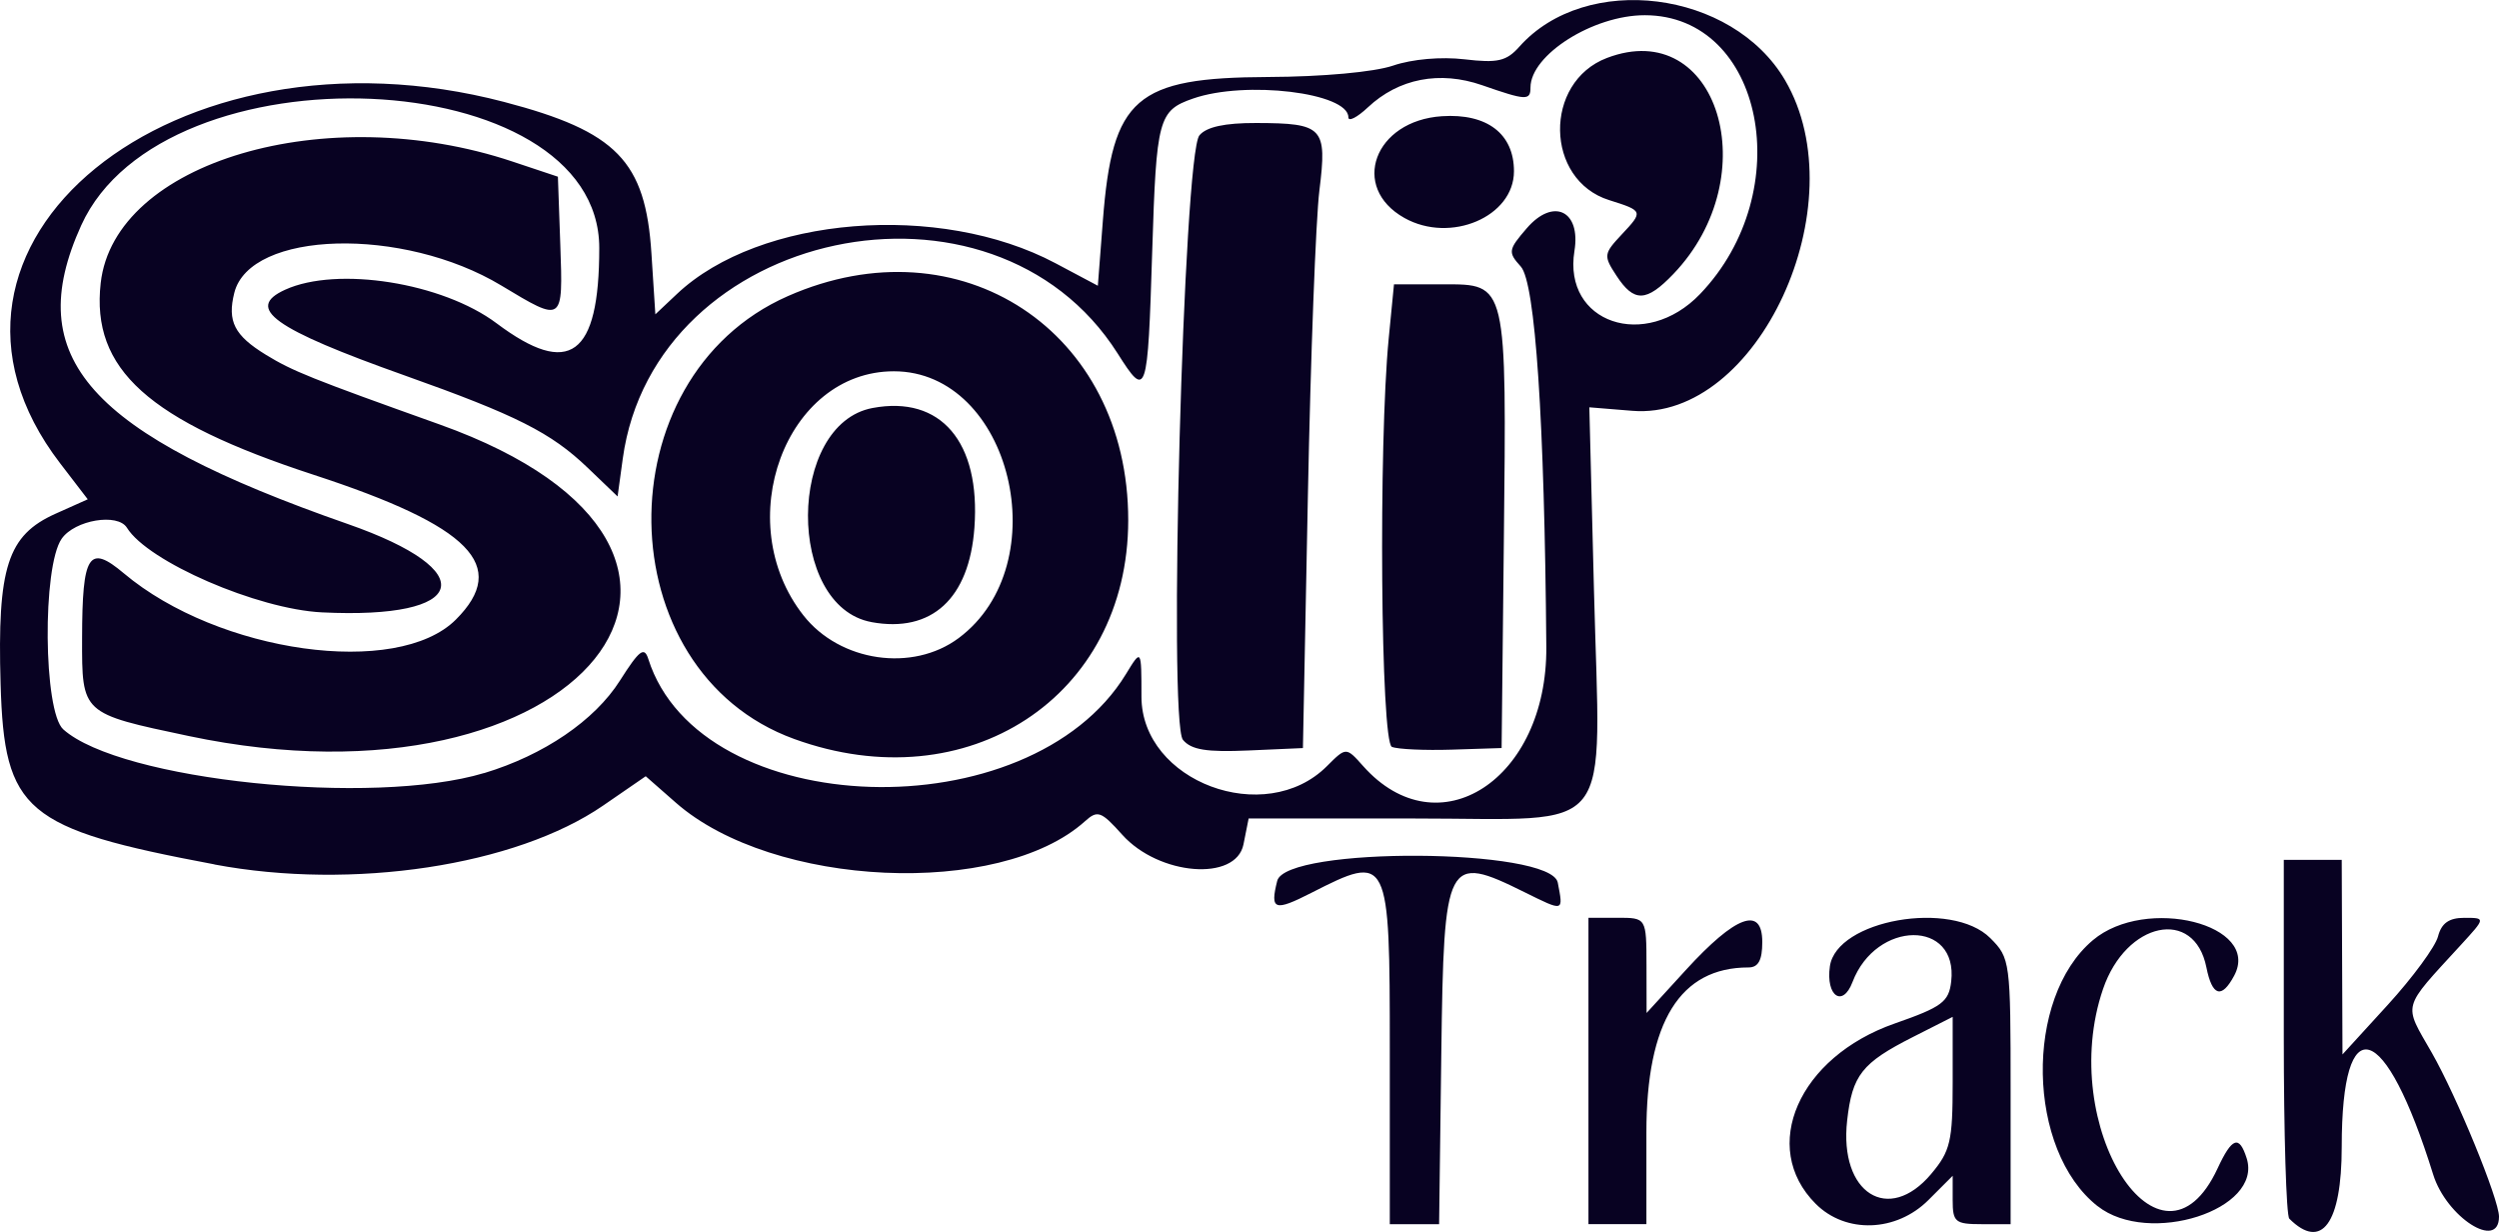
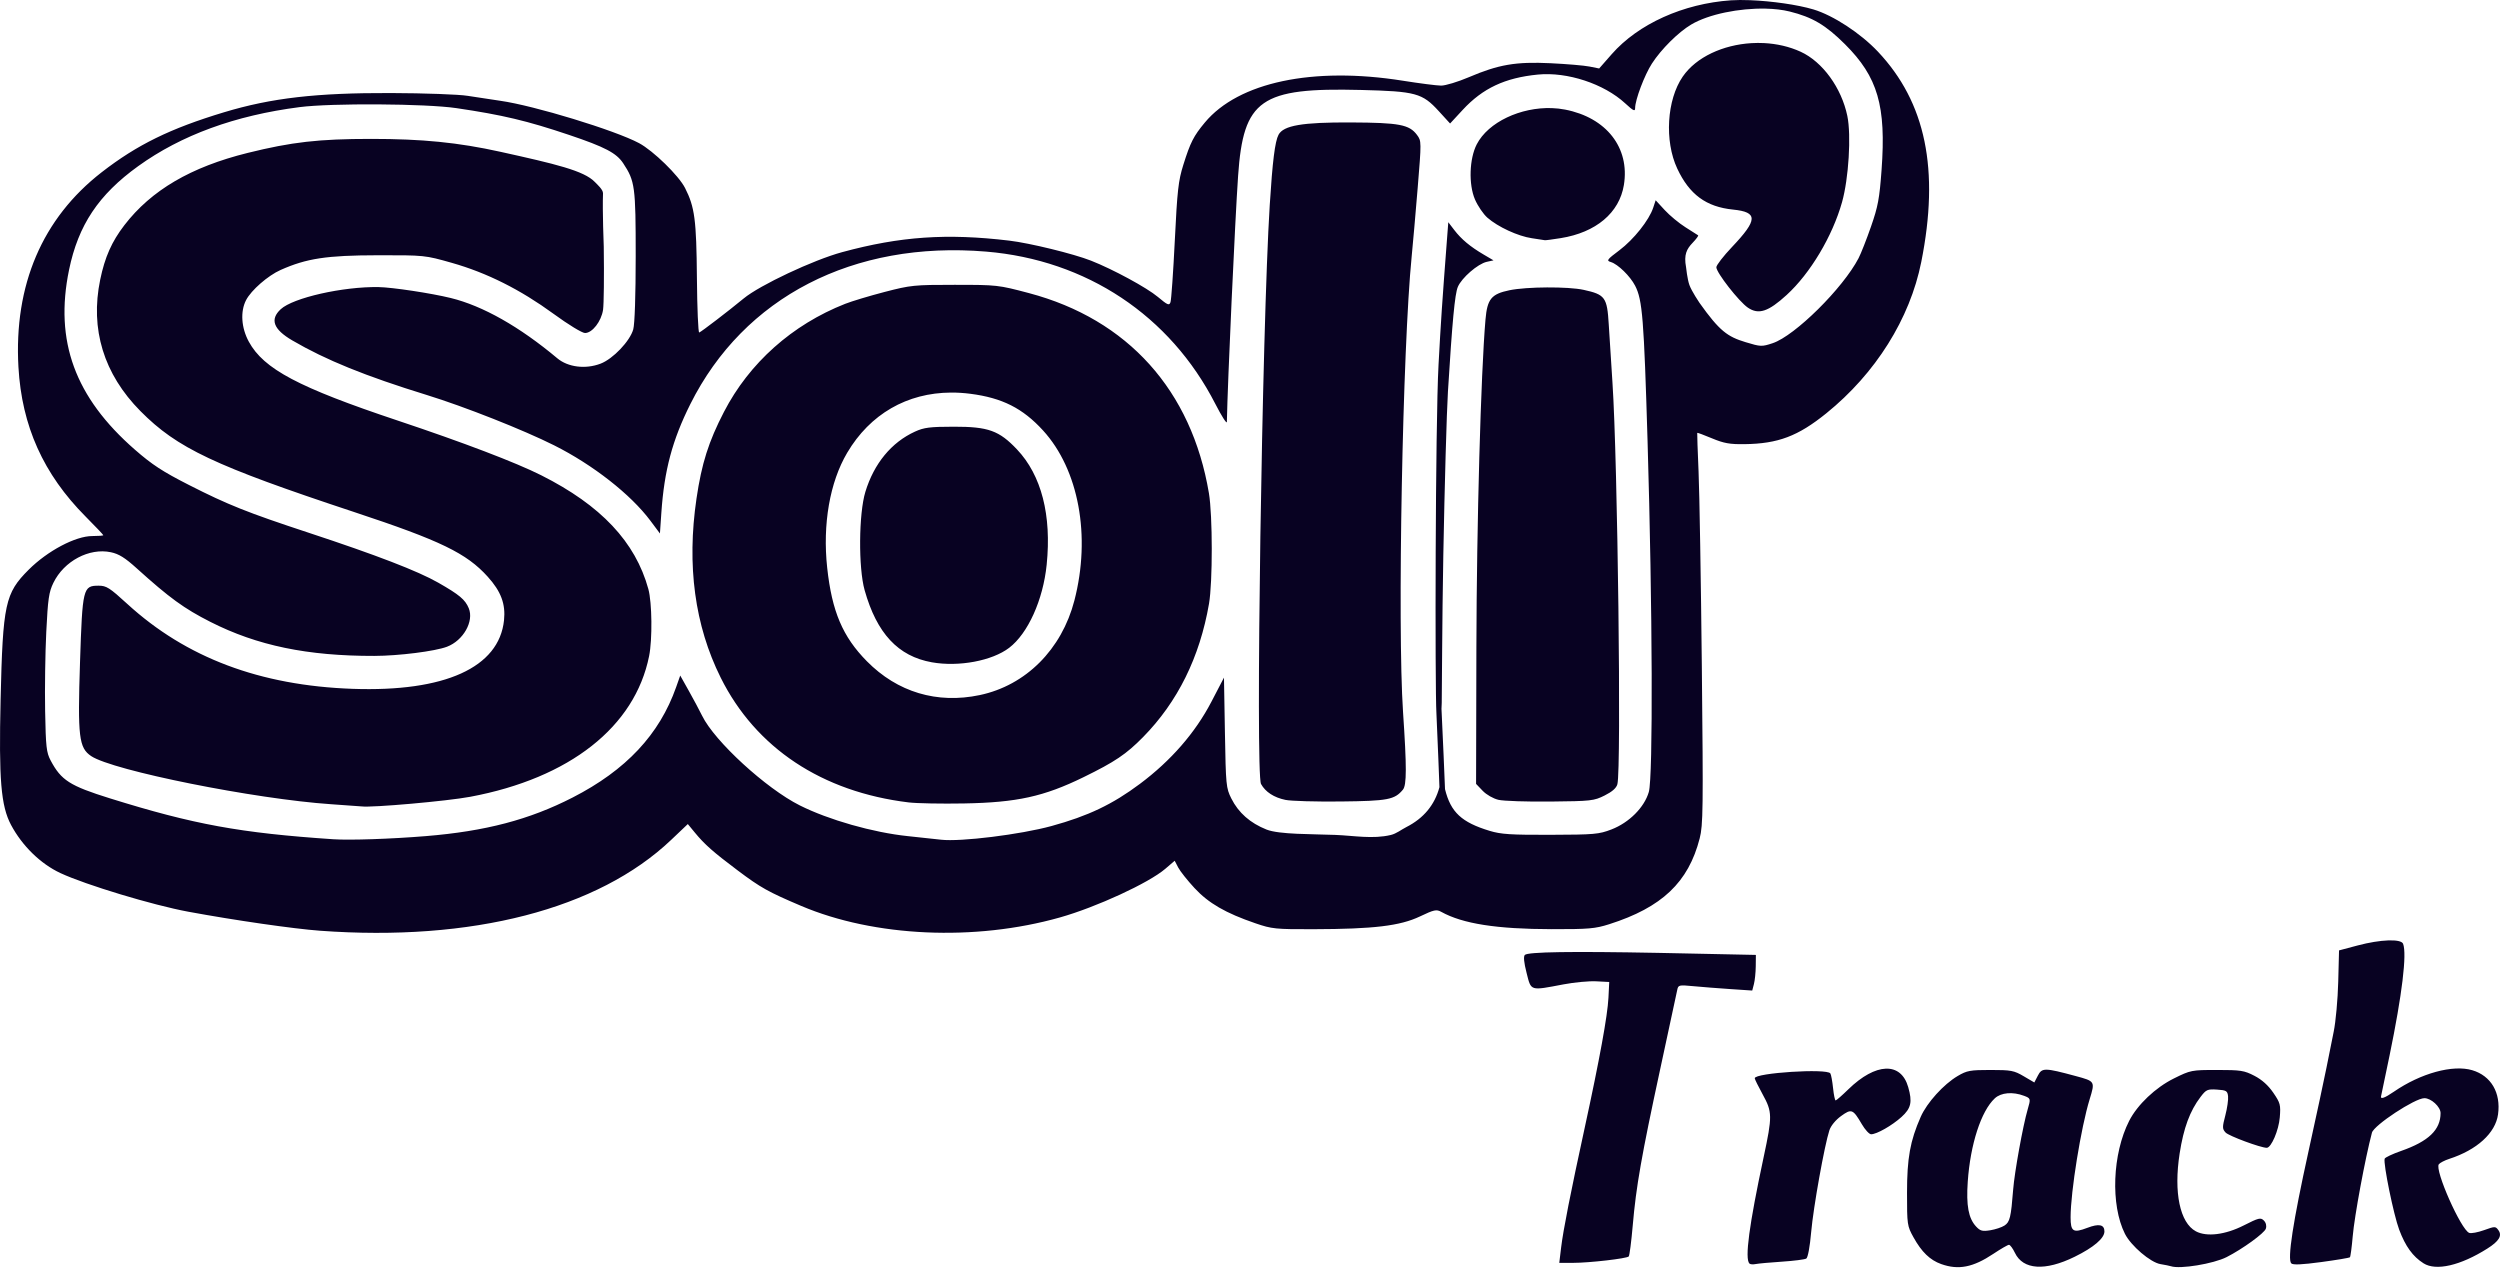
- <svg xmlns="http://www.w3.org/2000/svg" width="79.879mm" height="39.364mm" viewBox="0 0 79.879 39.364" version="1.1" id="svg1" xml:space="preserve">
+ <svg xmlns="http://www.w3.org/2000/svg" version="1.1" id="svg1" width="1108.153" height="561.689" viewBox="0 0 1108.153 561.689">
  <defs id="defs1" />
-   <g id="layer1" transform="translate(-62.06099,-170.2918)">
-     <path style="fill:#080222;fill-opacity:1" d="m 106.485,203.85 c 0,-6.238 -0.028,-6.294 -2.506,-5.031 -1.182,0.603 -1.327,0.552 -1.093,-0.381 0.277,-1.105 8.756,-1.054 8.968,0.054 0.181,0.942 0.207,0.934 -1.068,0.304 -2.492,-1.233 -2.573,-1.076 -2.654,5.12 l -0.071,5.49 h -0.788 -0.788 z m 6.35,0.661 v -4.895 h 0.926 c 0.926,0 0.926,0 0.929,1.521 l 0.003,1.521 1.254,-1.372 c 1.596,-1.746 2.444,-2.057 2.444,-0.895 0,0.58 -0.125,0.812 -0.44,0.812 -2.189,0 -3.264,1.737 -3.264,5.274 v 2.928 h -0.926 -0.926 z m 7.264,4.245 c -1.809,-1.809 -0.547,-4.689 2.526,-5.762 1.514,-0.529 1.73,-0.69 1.805,-1.344 0.228,-1.984 -2.399,-1.967 -3.155,0.02 -0.314,0.826 -0.858,0.449 -0.723,-0.502 0.21,-1.485 3.896,-2.134 5.128,-0.902 0.636,0.636 0.649,0.74 0.649,4.895 v 4.245 h -0.926 c -0.847,0 -0.926,-0.066 -0.926,-0.773 v -0.773 l -0.773,0.773 c -1.029,1.029 -2.644,1.085 -3.604,0.124 z m 3.693,-0.958 c 0.611,-0.726 0.685,-1.041 0.685,-2.915 v -2.101 l -1.273,0.645 c -1.63,0.826 -1.937,1.215 -2.1,2.666 -0.262,2.324 1.322,3.329 2.689,1.705 z m 5.318,1.033 c -2.268,-1.784 -2.354,-6.646 -0.15,-8.5 1.697,-1.428 5.39,-0.5 4.515,1.135 -0.401,0.75 -0.703,0.66 -0.888,-0.266 -0.384,-1.921 -2.565,-1.466 -3.303,0.69 -1.5,4.381 1.85,9.627 3.661,5.734 0.462,-0.994 0.692,-1.073 0.93,-0.323 0.522,1.644 -3.129,2.816 -4.764,1.529 z m 6.127,0.398 c -0.097,-0.097 -0.176,-2.716 -0.176,-5.821 V 197.765 h 0.926 0.926 l 0.012,3.109 0.012,3.109 1.45,-1.587 c 0.797,-0.873 1.519,-1.855 1.604,-2.183 0.11,-0.424 0.351,-0.595 0.839,-0.595 0.685,0 0.685,0 -0.103,0.86 -1.917,2.092 -1.851,1.85 -0.934,3.452 0.798,1.395 2.147,4.684 2.147,5.235 0,1.094 -1.678,0.021 -2.104,-1.346 -1.543,-4.948 -2.923,-5.366 -2.923,-0.885 0,2.449 -0.642,3.329 -1.676,2.296 z M 68.915,197.91 c -6.066,-1.141 -6.717,-1.69 -6.835,-5.76 -0.108,-3.737 0.221,-4.757 1.758,-5.445 l 1.028,-0.46 -0.882,-1.149 c -5.36,-6.982 3.645,-14.309 14.191,-11.547 3.599,0.943 4.52,1.889 4.709,4.843 l 0.125,1.943 0.692,-0.652 c 2.635,-2.484 8.39,-2.95 12.099,-0.98 l 1.353,0.719 0.161,-2.087 c 0.302,-3.921 1.046,-4.565 5.289,-4.583 1.727,-0.007 3.383,-0.158 3.984,-0.363 0.613,-0.209 1.538,-0.29 2.288,-0.202 1.056,0.125 1.339,0.06 1.75,-0.402 2.13,-2.396 6.808,-1.807 8.494,1.069 2.327,3.97 -0.87,10.89 -4.881,10.564 l -1.375,-0.112 0.148,5.841 c 0.203,8.023 0.774,7.297 -5.733,7.297 h -5.305 l -0.165,0.827 c -0.239,1.195 -2.703,0.999 -3.875,-0.308 -0.675,-0.753 -0.788,-0.794 -1.191,-0.431 -2.727,2.455 -9.98,2.127 -13.077,-0.592 l -0.964,-0.846 -1.363,0.938 c -2.794,1.922 -8.012,2.712 -12.424,1.881 z m 8.622,-2.916 c 1.906,-0.574 3.532,-1.681 4.34,-2.956 0.62,-0.977 0.778,-1.097 0.907,-0.69 1.651,5.202 12.187,5.534 15.268,0.481 0.494,-0.81 0.494,-0.81 0.495,0.723 0.002,2.715 3.955,4.194 5.929,2.219 0.613,-0.613 0.613,-0.613 1.159,0 2.4,2.695 5.886,0.427 5.853,-3.807 -0.057,-7.242 -0.352,-11.641 -0.815,-12.155 -0.416,-0.461 -0.404,-0.535 0.191,-1.225 0.849,-0.984 1.733,-0.562 1.523,0.727 -0.373,2.3 2.266,3.202 4.017,1.374 3.143,-3.281 2.028,-8.903 -1.767,-8.907 -1.65,-0.002 -3.655,1.267 -3.655,2.311 0,0.422 -0.141,0.415 -1.544,-0.074 -1.353,-0.471 -2.671,-0.216 -3.653,0.707 -0.343,0.322 -0.624,0.466 -0.624,0.318 0,-0.787 -3.289,-1.184 -4.966,-0.599 -1.105,0.385 -1.172,0.636 -1.304,4.876 -0.145,4.639 -0.177,4.734 -1.107,3.266 -4.001,-6.308 -14.806,-4.009 -15.817,3.366 l -0.165,1.205 -0.954,-0.914 c -1.172,-1.124 -2.279,-1.682 -5.849,-2.951 -4.2,-1.493 -5.118,-2.15 -3.824,-2.74 1.665,-0.759 5.028,-0.226 6.758,1.072 2.334,1.75 3.283,1.054 3.283,-2.406 0,-5.929 -13.919,-6.537 -16.559,-0.723 -1.924,4.236 0.234,6.652 8.521,9.543 4.318,1.506 3.865,3.053 -0.825,2.823 -2.063,-0.101 -5.564,-1.619 -6.234,-2.703 -0.296,-0.479 -1.666,-0.249 -2.086,0.349 -0.625,0.893 -0.586,5.524 0.051,6.093 1.826,1.631 9.889,2.467 13.451,1.395 z m -9.443,-1.185 c -3.432,-0.724 -3.414,-0.707 -3.409,-3.13 0.005,-2.683 0.216,-3.01 1.333,-2.07 3.032,2.551 8.746,3.348 10.614,1.48 1.719,-1.719 0.473,-2.987 -4.543,-4.626 -5.289,-1.728 -7.119,-3.375 -6.809,-6.128 0.436,-3.872 7.203,-5.869 13.159,-3.882 l 1.455,0.485 0.077,2.183 c 0.088,2.494 0.097,2.488 -1.887,1.293 -3.146,-1.894 -8.033,-1.759 -8.534,0.235 -0.228,0.909 0.002,1.361 1.009,1.978 0.852,0.522 1.434,0.756 5.554,2.227 11.38,4.064 4.506,12.597 -8.019,9.955 z m 19.352,0.094 c -5.984,-2.171 -6.118,-11.543 -0.203,-14.149 5.507,-2.427 10.887,1.115 10.881,7.164 -0.005,5.64 -5.136,8.996 -10.678,6.985 z m 5.258,-3.223 c 3.171,-2.364 1.675,-8.525 -2.071,-8.525 -3.46,0 -5.242,4.811 -2.889,7.802 1.167,1.483 3.486,1.821 4.96,0.723 z m -2.788,-0.512 c -2.726,-0.502 -2.695,-6.328 0.036,-6.84 2.182,-0.409 3.454,1.083 3.256,3.82 -0.164,2.271 -1.367,3.375 -3.292,3.021 z m 9.957,3.763 c -0.476,-0.574 0.017,-18.701 0.526,-19.314 0.225,-0.271 0.812,-0.398 1.82,-0.395 2.14,0.006 2.266,0.14 2.016,2.151 -0.115,0.925 -0.281,5.313 -0.368,9.751 l -0.159,8.07 -1.744,0.077 c -1.335,0.059 -1.826,-0.021 -2.091,-0.34 z m 6.679,0.225 c -0.358,-0.151 -0.432,-9.67 -0.101,-13.06 l 0.168,-1.72 h 1.571 c 2.05,0 2.03,-0.086 1.94,8.257 l -0.071,6.56 -1.587,0.051 c -0.873,0.028 -1.736,-0.012 -1.918,-0.088 z m 7.179,-15.054 c -0.42,-0.641 -0.412,-0.7 0.171,-1.322 0.691,-0.735 0.684,-0.752 -0.405,-1.094 -2.057,-0.645 -2.105,-3.769 -0.07,-4.543 3.543,-1.348 5.119,3.775 2.123,6.903 -0.864,0.902 -1.257,0.915 -1.819,0.056 z m -6.779,-1.846 c -1.748,-0.98 -0.962,-3.109 1.2,-3.251 1.443,-0.095 2.302,0.562 2.302,1.759 0,1.454 -2.029,2.318 -3.502,1.492 z" id="path1" />
+   <g id="g1" transform="translate(-435.7109,-1322.281)">
+     <g id="g28">
+       <path d="m 1494.307,1739.129 c -3.66,0.131 -8.475,0.887 -13.539,2.234 l -8.254,2.195 -0.359,14 c -0.198,7.7 -1.099,17.6 -2.002,22 -0.903,4.4 -2.347,11.6 -3.209,16 -0.862,4.4 -4.448,21.095 -7.969,37.1 -6.89,31.319 -9.427,47.829 -7.629,49.627 0.756,0.756 4.63,0.586 13.287,-0.58 6.721,-0.905 12.438,-1.864 12.705,-2.131 0.267,-0.267 0.823,-4.429 1.236,-9.25 0.773,-9.018 5.522,-34.623 8.523,-45.959 0.882,-3.331 19.075,-15.307 23.254,-15.307 2.997,0 7.168,3.844 7.168,6.606 0,7.43 -5.308,12.524 -17.486,16.783 -3.824,1.337 -7.107,2.889 -7.293,3.447 -0.695,2.085 3.976,24.913 6.438,31.463 2.776,7.386 6.048,11.905 10.799,14.904 5.537,3.496 16.334,1.004 28.254,-6.521 5.24,-3.308 6.695,-5.744 4.9,-8.199 -1.26,-1.723 -1.506,-1.72 -6.34,0.018 -2.766,0.995 -5.723,1.541 -6.572,1.215 -3.658,-1.404 -15.41,-27.931 -13.475,-30.414 0.514,-0.659 2.587,-1.733 4.606,-2.387 12.313,-3.985 20.506,-11.453 21.645,-19.733 1.318,-9.581 -3.073,-17.094 -11.445,-19.58 -8.605,-2.555 -22.829,1.348 -34.717,9.527 -4.213,2.898 -6.166,3.544 -5.662,1.871 0.083,-0.275 1.775,-8.375 3.758,-18 5.549,-26.931 7.723,-44.887 5.984,-49.418 -0.441,-1.15 -2.946,-1.643 -6.606,-1.512 z m -367.078,5.195 c -9.795,0.15 -14.938,0.561 -15.613,1.236 -0.668,0.669 -0.409,3.33 0.777,8 2.062,8.12 1.362,7.903 16.361,5.055 4.803,-0.912 11.329,-1.523 14.5,-1.357 l 5.766,0.301 -0.346,7 c -0.392,7.918 -3.954,27.423 -10.5,57.5 -6.295,28.922 -9.544,45.428 -10.484,53.25 l -0.812,6.748 h 6.072 c 7.265,0 23.808,-1.902 24.713,-2.836 0.353,-0.364 1.149,-6.512 1.77,-13.662 1.514,-17.447 3.889,-30.977 12.207,-69.5 3.86,-17.875 7.237,-33.574 7.504,-34.889 0.47,-2.314 0.699,-2.37 7.182,-1.752 3.683,0.351 11.059,0.929 16.391,1.285 l 9.693,0.648 0.752,-2.897 c 0.414,-1.593 0.778,-5.146 0.807,-7.896 l 0.053,-5 -37,-0.775 c -2.143,-0.045 -4.232,-0.088 -6.268,-0.127 -19.282,-0.371 -33.729,-0.482 -43.523,-0.332 z m 144.385,51.652 c -4.715,0.179 -10.546,3.249 -16.625,9.176 -2.767,2.698 -5.291,4.906 -5.609,4.906 -0.318,0 -0.834,-2.464 -1.145,-5.475 -0.311,-3.011 -0.851,-5.936 -1.199,-6.5 -1.419,-2.296 -33.516,-0.242 -33.516,2.144 0,0.419 1.575,3.627 3.5,7.129 4.314,7.848 4.343,9.606 0.44,27.873 -6.44,30.139 -8.425,45.009 -6.291,47.143 0.357,0.357 1.594,0.455 2.75,0.217 1.156,-0.238 6.408,-0.717 11.672,-1.062 5.264,-0.346 10.111,-0.964 10.774,-1.373 0.714,-0.441 1.598,-5.244 2.174,-11.805 0.954,-10.871 5.901,-38.484 8.074,-45.068 0.658,-1.996 2.747,-4.542 5.156,-6.287 4.657,-3.373 5.276,-3.129 9.248,3.648 1.423,2.428 3.262,4.416 4.086,4.416 2.476,0 9.252,-3.856 13.463,-7.66 4.263,-3.852 4.884,-6.612 2.978,-13.256 -1.616,-5.634 -5.215,-8.346 -9.93,-8.166 z m 71.311,0.455 c -2.238,-0.027 -2.986,0.85 -3.897,2.611 l -1.58,3.057 -4.715,-2.769 c -4.302,-2.529 -5.586,-2.772 -14.713,-2.772 -9.032,0 -10.44,0.258 -14.535,2.666 -6.232,3.664 -13.643,11.851 -16.398,18.115 -4.703,10.69 -6.066,18.271 -6.066,33.719 0,14.095 0.08,14.645 2.869,19.678 3.602,6.5 7.321,10.094 12.268,11.857 7.688,2.741 14.13,1.472 23.166,-4.562 3.273,-2.185 6.372,-3.973 6.889,-3.973 0.516,0 1.7,1.599 2.633,3.555 3.595,7.54 13.383,8.187 26.473,1.75 8.443,-4.152 13.203,-8.203 13.203,-11.236 0,-3.054 -2.416,-3.564 -7.57,-1.596 -6.293,2.403 -7.428,1.685 -7.428,-4.691 0.01,-11.3 4.607,-39.795 8.441,-52.281 2.447,-7.969 2.437,-7.984 -6.193,-10.312 -6.877,-1.856 -10.607,-2.787 -12.846,-2.814 z m 75.543,0.127 c -11.34,0 -11.694,0.07 -19.158,3.76 -8.141,4.024 -16.163,11.633 -19.818,18.799 -7.453,14.608 -8.306,37.269 -1.885,50.055 2.675,5.326 11.309,12.699 15.736,13.438 2.022,0.337 4.128,0.765 4.678,0.951 3.998,1.356 18.8,-1.078 24.664,-4.057 7.038,-3.575 16.756,-10.616 17.385,-12.598 0.409,-1.288 0.071,-2.658 -0.894,-3.623 -1.402,-1.402 -2.26,-1.19 -8.91,2.186 -8.184,4.154 -16.429,5.168 -21.213,2.607 -7.077,-3.788 -9.872,-17.191 -7.195,-34.496 1.747,-11.293 4.552,-18.885 9.258,-25.055 2.508,-3.288 3.072,-3.541 7.312,-3.266 4.137,0.269 4.624,0.564 4.9,2.951 0.169,1.458 -0.376,5.266 -1.211,8.463 -1.382,5.292 -1.372,5.975 0.105,7.607 1.364,1.507 15.557,6.777 18.252,6.777 1.992,0 5.321,-7.777 5.779,-13.5 0.444,-5.549 0.228,-6.368 -2.877,-10.906 -2.233,-3.265 -5.029,-5.774 -8.355,-7.5 -4.537,-2.353 -6.07,-2.594 -16.553,-2.594 z m -92.898,10.332 c 2.276,-0.196 4.834,0.173 7.357,1.133 2.938,1.117 2.973,1.253 1.568,6.041 -2.082,7.098 -5.818,27.737 -6.426,35.494 -0.97,12.367 -1.459,14.395 -3.846,15.957 -1.212,0.793 -4.054,1.737 -6.316,2.098 -3.495,0.558 -4.434,0.309 -6.266,-1.656 -3.38,-3.628 -4.433,-9.292 -3.701,-19.898 1.143,-16.555 5.912,-31.262 11.971,-36.914 1.39,-1.297 3.383,-2.058 5.658,-2.254 z" style="fill:#080222;fill-opacity:1" id="path1" />
+       <g id="g2" transform="translate(-137.5,787.5)">
+         <g id="g23">
+           <path id="path2" style="fill:#080222;fill-opacity:1" d="m 1349.031,534.868 c -3.147,-0.127 -6.07,-0.119 -8.531,0.051 -21.154,1.461 -41.105,10.469 -52.873,23.873 l -5.57,6.344 -4.277,-0.855 c -2.353,-0.47 -10.129,-1.135 -17.279,-1.477 -15.431,-0.737 -22.984,0.558 -36.246,6.213 -4.814,2.053 -10.329,3.723 -12.254,3.711 -1.925,-0.012 -9.575,-0.99 -17,-2.174 -39.754,-6.336 -72.833,0.652 -87.719,18.529 -5.009,6.016 -6.423,8.798 -9.562,18.811 -2.189,6.981 -2.668,11.249 -3.764,33.5 -0.691,14.025 -1.549,26.322 -1.906,27.326 -0.573,1.612 -1.229,1.339 -5.6,-2.324 -4.911,-4.116 -19.853,-12.219 -29.654,-16.082 -7.685,-3.029 -27.063,-7.777 -36.199,-8.869 -27.683,-3.31 -48.345,-1.887 -74.096,5.104 -12.757,3.463 -36.474,14.618 -43.637,20.523 -6.776,5.587 -18.779,14.778 -19.717,15.1 -0.445,0.152 -0.906,-10.743 -1.023,-24.211 -0.224,-25.783 -0.963,-31.394 -5.256,-39.848 -2.798,-5.509 -14.069,-16.503 -20.387,-19.887 C 845.868,592.542 809.926,581.572 795,579.46 c -4.125,-0.584 -10.65,-1.574 -14.5,-2.201 -3.875,-0.631 -19.052,-1.183 -34,-1.234 -33.075,-0.115 -52.946,2.174 -73.979,8.521 -23.835,7.193 -38.529,14.397 -54.232,26.582 -26.32,20.423 -38.961,49.997 -36.906,86.348 1.477,26.129 11.068,47.472 29.787,66.289 4.307,4.329 7.83,8.042 7.83,8.25 0,0.208 -2.198,0.379 -4.885,0.379 -7.44,0 -19.824,6.554 -28.197,14.922 -10.447,10.44 -11.449,15.073 -12.441,57.578 -0.826,35.365 0.156,47.156 4.629,55.549 4.96,9.306 13.101,17.242 21.895,21.346 11.155,5.206 41.024,14.229 56.672,17.119 20.77,3.836 46.574,7.563 58.328,8.426 67.357,4.942 123.349,-9.529 155.674,-40.234 l 7.42,-7.047 3.164,3.838 c 4.326,5.248 8.058,8.543 18.938,16.715 10.202,7.663 13.521,9.518 28.135,15.725 32.449,13.782 77.005,15.775 114.67,5.129 16.216,-4.584 39.374,-15.266 46.705,-21.543 l 4.203,-3.6 1.537,2.973 c 0.845,1.635 4.098,5.738 7.227,9.117 6.238,6.738 13.803,11.115 27.045,15.643 7.325,2.505 8.841,2.657 25.783,2.611 26.606,-0.071 38.291,-1.47 47.06,-5.635 6.375,-3.028 7.361,-3.239 9.525,-2.041 9.519,5.269 24.492,7.614 48.914,7.66 16.43,0.031 19.283,-0.214 25.5,-2.193 23.388,-7.445 35.118,-18.574 40.115,-38.057 1.513,-5.9 1.602,-12.92 0.953,-76 -0.393,-38.225 -1.045,-77.15 -1.447,-86.5 -0.403,-9.35 -0.671,-17.111 -0.596,-17.248 0.075,-0.137 3.026,0.958 6.557,2.434 5.272,2.204 7.846,2.664 14.418,2.578 14.846,-0.194 23.67,-3.522 36.227,-13.666 21.857,-17.657 37.077,-41.91 42.107,-67.098 8.166,-40.888 2.01,-70.732 -19.232,-93.236 -7.713,-8.171 -19.811,-16.082 -28.602,-18.703 -7.069,-2.107 -18.527,-3.705 -27.969,-4.086 z m 6.814,3.742 c 3.869,0.085 7.517,0.498 10.654,1.275 10.065,2.495 15.984,5.996 24.527,14.508 14.56,14.506 18.292,27.344 16.209,55.742 -0.931,12.696 -1.585,16.203 -4.684,25.096 -1.981,5.686 -4.46,11.986 -5.51,14 -6.96,13.36 -28.226,34.401 -38.074,37.672 -4.828,1.603 -5.294,1.587 -12.037,-0.461 -7.955,-2.416 -11.486,-4.869 -20.424,-17.461 0,0 -3.414,-5.032 -4.447,-7.859 -0.917,-2.509 -1.481,-7.875 -1.481,-7.875 -1.059,-5.631 0.291,-8.11 2.92,-10.854 1.57,-1.638 2.663,-3.124 2.428,-3.301 -0.235,-0.176 -2.756,-1.78 -5.601,-3.564 -2.845,-1.785 -6.984,-5.21 -9.197,-7.611 l -4.025,-4.367 -1.096,3.32 c -1.819,5.512 -8.621,14.063 -15.002,18.859 -5.51,4.142 -5.827,4.583 -3.762,5.205 3.128,0.942 8.569,6.257 10.764,10.514 3.233,6.27 3.885,14.42 5.508,68.945 2.201,73.96 2.467,148.841 0.551,155.445 -1.983,6.836 -8.711,13.579 -16.566,16.604 -5.557,2.14 -7.549,2.314 -27,2.377 -17.608,0.057 -21.969,-0.227 -27,-1.758 -12.374,-3.765 -17.25,-8.202 -19.773,-18.484 0,0 -1.121,-27.647 -1.562,-35.602 l 0.111,-2.629 c 0.123,-6.05 0.134,-34.653 0.7,-65.453 0.566,-30.8 1.487,-63.425 2.047,-72.5 1.929,-31.296 3.059,-43.256 4.387,-46.434 1.675,-4.009 8.873,-10.25 12.822,-11.117 l 2.994,-0.658 -4.361,-2.564 c -5.982,-3.516 -9.879,-6.767 -13.024,-10.869 l -2.658,-3.471 -0.559,7.307 c -2.166,28.321 -2.732,36.704 -3.764,55.807 -1.444,26.737 -1.605,143.474 -0.939,154.574 0.508,10.345 1.339,32.742 1.339,32.742 -2.11,7.888 -6.994,13.779 -14.658,17.676 -2.3,1.169 -4.389,2.908 -6.899,3.508 -7.976,1.906 -16.407,0.294 -24.602,-0.029 -10.184,-0.402 -24.884,-0.142 -30.483,-2.371 -7.271,-2.895 -12.442,-7.457 -15.605,-13.77 -2.32,-4.628 -2.438,-5.846 -2.842,-29.203 l -0.422,-24.373 -5.586,10.727 c -7.135,13.703 -17.915,26.082 -31.664,36.361 -12.169,9.098 -22.951,14.241 -39.197,18.693 -13.757,3.77 -40.327,7.061 -48.959,6.064 -2.836,-0.328 -9.463,-1.042 -14.725,-1.588 -15.383,-1.595 -35.078,-7.197 -47.889,-13.621 -14.977,-7.511 -37.737,-28.391 -43.281,-39.707 -1.127,-2.301 -3.774,-7.26 -5.883,-11.02 l -3.836,-6.836 -1.799,5.109 c -7.407,21.033 -22.235,36.846 -45.932,48.982 -19.14,9.803 -38.612,14.921 -65,17.084 -15.445,1.266 -33.699,1.886 -41,1.395 -41.339,-2.784 -61.847,-6.536 -99,-18.115 -17.821,-5.554 -21.672,-8.009 -26.328,-16.783 -1.891,-3.564 -2.159,-5.96 -2.457,-22 -0.184,-9.9 0.045,-25.65 0.508,-35 0.727,-14.664 1.161,-17.654 3.154,-21.76 4.683,-9.645 15.899,-15.612 25.498,-13.564 3.562,0.76 6.245,2.434 11.475,7.158 14.471,13.074 20.971,17.8 32.602,23.701 20.74,10.522 43.075,15.158 72.695,15.09 10.832,-0.025 26.907,-2.054 32.189,-4.062 7.247,-2.755 12.061,-11.275 9.654,-17.084 -1.576,-3.805 -4.154,-5.965 -13.49,-11.297 -9.042,-5.164 -27.465,-12.263 -57.5,-22.16 -27.204,-8.964 -35.75,-12.375 -53,-21.15 -11.692,-5.948 -16.34,-8.982 -24,-15.67 -26.573,-23.2 -35.695,-48.114 -29.179,-79.701 4.092,-19.837 13.074,-33.305 30.654,-45.969 19.106,-13.762 42.926,-22.474 71.525,-26.16 14.147,-1.823 55.961,-1.557 69.5,0.443 20.507,3.029 31.328,5.602 50,11.889 15.86,5.34 20.953,8.009 23.957,12.561 5.223,7.912 5.543,10.297 5.537,41.111 -0.003,17.376 -0.43,30.151 -1.084,32.508 -1.442,5.193 -8.966,13.091 -14.477,15.195 -6.687,2.554 -14.455,1.591 -19.193,-2.379 C 803.503,679.57 787.221,670.361 773,666.872 c -8.7,-2.134 -25.923,-4.738 -32,-4.838 -15.803,-0.259 -37.877,4.737 -43.354,9.812 -4.888,4.53 -3.262,8.921 5.117,13.82 14.87,8.694 32.389,15.802 59.736,24.236 16.59,5.116 42.777,15.473 56.361,22.289 17.165,8.613 33.943,21.751 42.631,33.381 l 4.242,5.68 0.629,-9.18 c 1.29,-18.826 4.861,-32.206 12.855,-48.18 23.759,-47.472 72.278,-72.487 131.1,-67.588 44.483,3.705 81.537,28.323 101.603,67.504 2.793,5.453 5.093,9.053 5.113,8 0.328,-17.42 3.62,-89.525 4.982,-109.139 2.351,-33.848 9.921,-39.129 54.482,-38.012 24.303,0.609 27.152,1.385 34.469,9.391 l 5.01,5.48 5.596,-6.043 c 8.882,-9.593 18.711,-14.213 33.303,-15.65 13.031,-1.284 29.302,4.071 38.707,12.74 3.671,3.384 4.416,3.741 4.416,2.109 0,-3.636 4.139,-14.606 7.439,-19.719 4.111,-6.368 11.73,-13.935 17.438,-17.318 7.765,-4.603 21.362,-7.294 32.969,-7.039 z m -0.68,15.27 c -1.876,-0.096 -3.758,-0.086 -5.629,0.027 -12.471,0.756 -24.412,6.082 -30.441,14.846 -7.064,10.267 -8.151,28.516 -2.428,40.746 5.386,11.509 12.822,16.975 24.74,18.184 11.097,1.125 11.008,4.492 -0.439,16.555 -3.833,4.039 -6.969,8.092 -6.969,9.008 0,2.389 10.033,15.232 13.992,17.912 4.749,3.214 9.03,1.811 17.172,-5.631 10.479,-9.577 20.298,-26.028 24.551,-41.133 2.947,-10.469 4.125,-29.655 2.346,-38.219 -2.59,-12.461 -10.959,-23.982 -20.666,-28.447 -5.026,-2.312 -10.599,-3.559 -16.229,-3.848 z m -94.045,28.822 c -13.797,-0.486 -28.245,6.182 -33.33,16.066 -3.289,6.393 -3.652,17.751 -0.781,24.426 1.234,2.867 3.711,6.502 5.506,8.078 4.66,4.092 13.573,8.208 19.713,9.104 2.9,0.423 5.497,0.82 5.771,0.885 0.275,0.065 3.425,-0.351 7,-0.924 15.658,-2.507 26.009,-11.212 28.02,-23.562 2.685,-16.495 -7.726,-29.847 -26.055,-33.416 -1.915,-0.373 -3.873,-0.587 -5.844,-0.656 z M 1172,589.056 c -21.504,-0.1 -29.851,1.321 -32.066,5.461 -1.577,2.947 -2.681,11.799 -3.904,31.293 -3.4,54.178 -6.371,251.919 -3.853,256.488 1.943,3.526 5.732,5.991 10.826,7.045 2.474,0.512 13.498,0.831 24.498,0.709 20.922,-0.233 23.883,-0.795 27.572,-5.248 1.686,-2.034 1.697,-9.931 0.049,-34.41 -2.546,-37.795 -0.196,-161.605 3.834,-202 0.521,-5.225 1.718,-18.858 2.658,-30.295 1.695,-20.611 1.693,-20.819 -0.297,-23.5 -3.416,-4.604 -7.858,-5.443 -29.316,-5.543 z m -434.334,7.293 c -23.162,0.007 -35.103,1.364 -54.666,6.213 -25.175,6.24 -42.719,16.521 -54.652,32.029 -5.604,7.283 -8.656,14.162 -10.723,24.16 -4.532,21.924 1.561,41.823 17.838,58.256 16.305,16.461 32.724,24.212 94.844,44.779 38.208,12.65 49.678,18.207 59.092,28.627 5.893,6.523 7.979,12.099 7.225,19.32 -2.189,20.94 -26.237,31.826 -67.117,30.383 -41.034,-1.449 -73.814,-13.801 -99.854,-37.627 -7.886,-7.216 -9.27,-8.096 -12.727,-8.096 -6.919,0 -7.17,1.034 -8.244,33.867 -1.085,33.166 -0.511,38.001 4.947,41.668 9.533,6.405 72.684,19.073 106.371,21.338 6.875,0.462 12.95,0.898 13.5,0.969 4.644,0.6 37.883,-2.346 48.135,-4.266 44.087,-8.255 72.994,-30.992 79.301,-62.375 1.489,-7.408 1.306,-23.732 -0.332,-29.701 -5.733,-20.894 -21.029,-37.138 -47.508,-50.451 -11.268,-5.666 -34.51,-14.525 -63.596,-24.24 -44.016,-14.702 -59.376,-22.836 -65.986,-34.945 -3.36,-6.154 -3.844,-13.392 -1.232,-18.441 2.274,-4.398 9.691,-10.871 15.328,-13.379 11.499,-5.116 20.406,-6.469 42.891,-6.508 20.918,-0.036 21.047,-0.022 33,3.367 15.495,4.393 30.333,11.83 45.059,22.578 6.615,4.829 12.668,8.52 13.969,8.52 3.219,0 7.223,-5.161 7.994,-10.301 0.354,-2.36 0.494,-14.933 0.311,-27.941 0,0 -0.634,-15.922 -0.332,-23.65 0.065,-1.65 -2.521,-3.918 -3.67,-5.103 -4.806,-4.956 -17.322,-7.917 -41.83,-13.336 -18.676,-4.129 -34.646,-5.72 -57.334,-5.713 z M 996.5,661.034 c -18.105,-0.006 -19.573,0.142 -31.158,3.154 -6.687,1.738 -14.562,4.109 -17.5,5.266 -23.484,9.247 -42.501,26.204 -53.73,47.912 -6.818,13.18 -9.884,22.852 -12.17,38.391 -4.367,29.681 -0.768,56.315 10.725,79.393 15.52,31.165 44.904,50.668 83.334,55.311 3.575,0.432 14.6,0.639 24.5,0.459 23.488,-0.426 35.397,-3.044 53,-11.648 13.887,-6.788 18.927,-10.181 26.393,-17.773 15.338,-15.599 25.127,-35.399 29.221,-59.104 1.645,-9.527 1.623,-39.11 -0.037,-49 -7.65,-45.586 -35.97,-77.074 -79.768,-88.691 -13.58,-3.602 -14.123,-3.662 -32.809,-3.668 z m 262.525,1.15 c -6.4,0.033 -12.892,0.455 -16.723,1.25 -8.044,1.67 -9.846,3.873 -10.635,13.008 -2.044,23.669 -3.905,90.711 -4.029,145.131 l -0.139,60.68 2.912,3.043 c 1.658,1.734 4.671,3.462 7,4.016 2.249,0.534 12.638,0.882 23.088,0.771 18.049,-0.19 19.251,-0.326 23.986,-2.695 3.373,-1.688 5.199,-3.303 5.649,-4.994 1.803,-6.779 0.134,-143.098 -2.18,-178 -0.565,-8.525 -1.305,-20.135 -1.645,-25.799 -0.722,-12.044 -1.593,-13.243 -11.121,-15.33 -3.457,-0.757 -9.764,-1.113 -16.164,-1.08 z m -264.248,46.607 c 2.783,-0.013 5.63,0.164 8.529,0.535 14.131,1.81 23.25,6.409 32.252,16.268 15.846,17.355 21.283,46.847 13.893,75.354 -5.634,21.73 -21.54,37.629 -41.951,41.934 -18.927,3.991 -36.49,-1.27 -50.031,-14.988 -10.748,-10.889 -15.494,-22.065 -17.596,-41.439 -2.09,-19.269 1.147,-37.911 8.85,-50.959 10.15,-17.195 26.571,-26.609 46.055,-26.703 z M 996,723.923 c -10.637,0.018 -13.201,0.343 -17.211,2.174 -10.432,4.763 -18.15,14.126 -21.988,26.678 -2.952,9.654 -3.136,33.677 -0.334,43.619 5.401,19.165 14.837,29.287 29.793,31.955 11.913,2.125 26.709,-0.644 34.271,-6.412 8.328,-6.352 15.051,-21.255 16.633,-36.869 2.224,-21.946 -2.323,-39.619 -13.139,-51.055 C 1016.101,725.633 1011.274,723.896 996,723.923 Z" />
+         </g>
+       </g>
+     </g>
  </g>
</svg>
